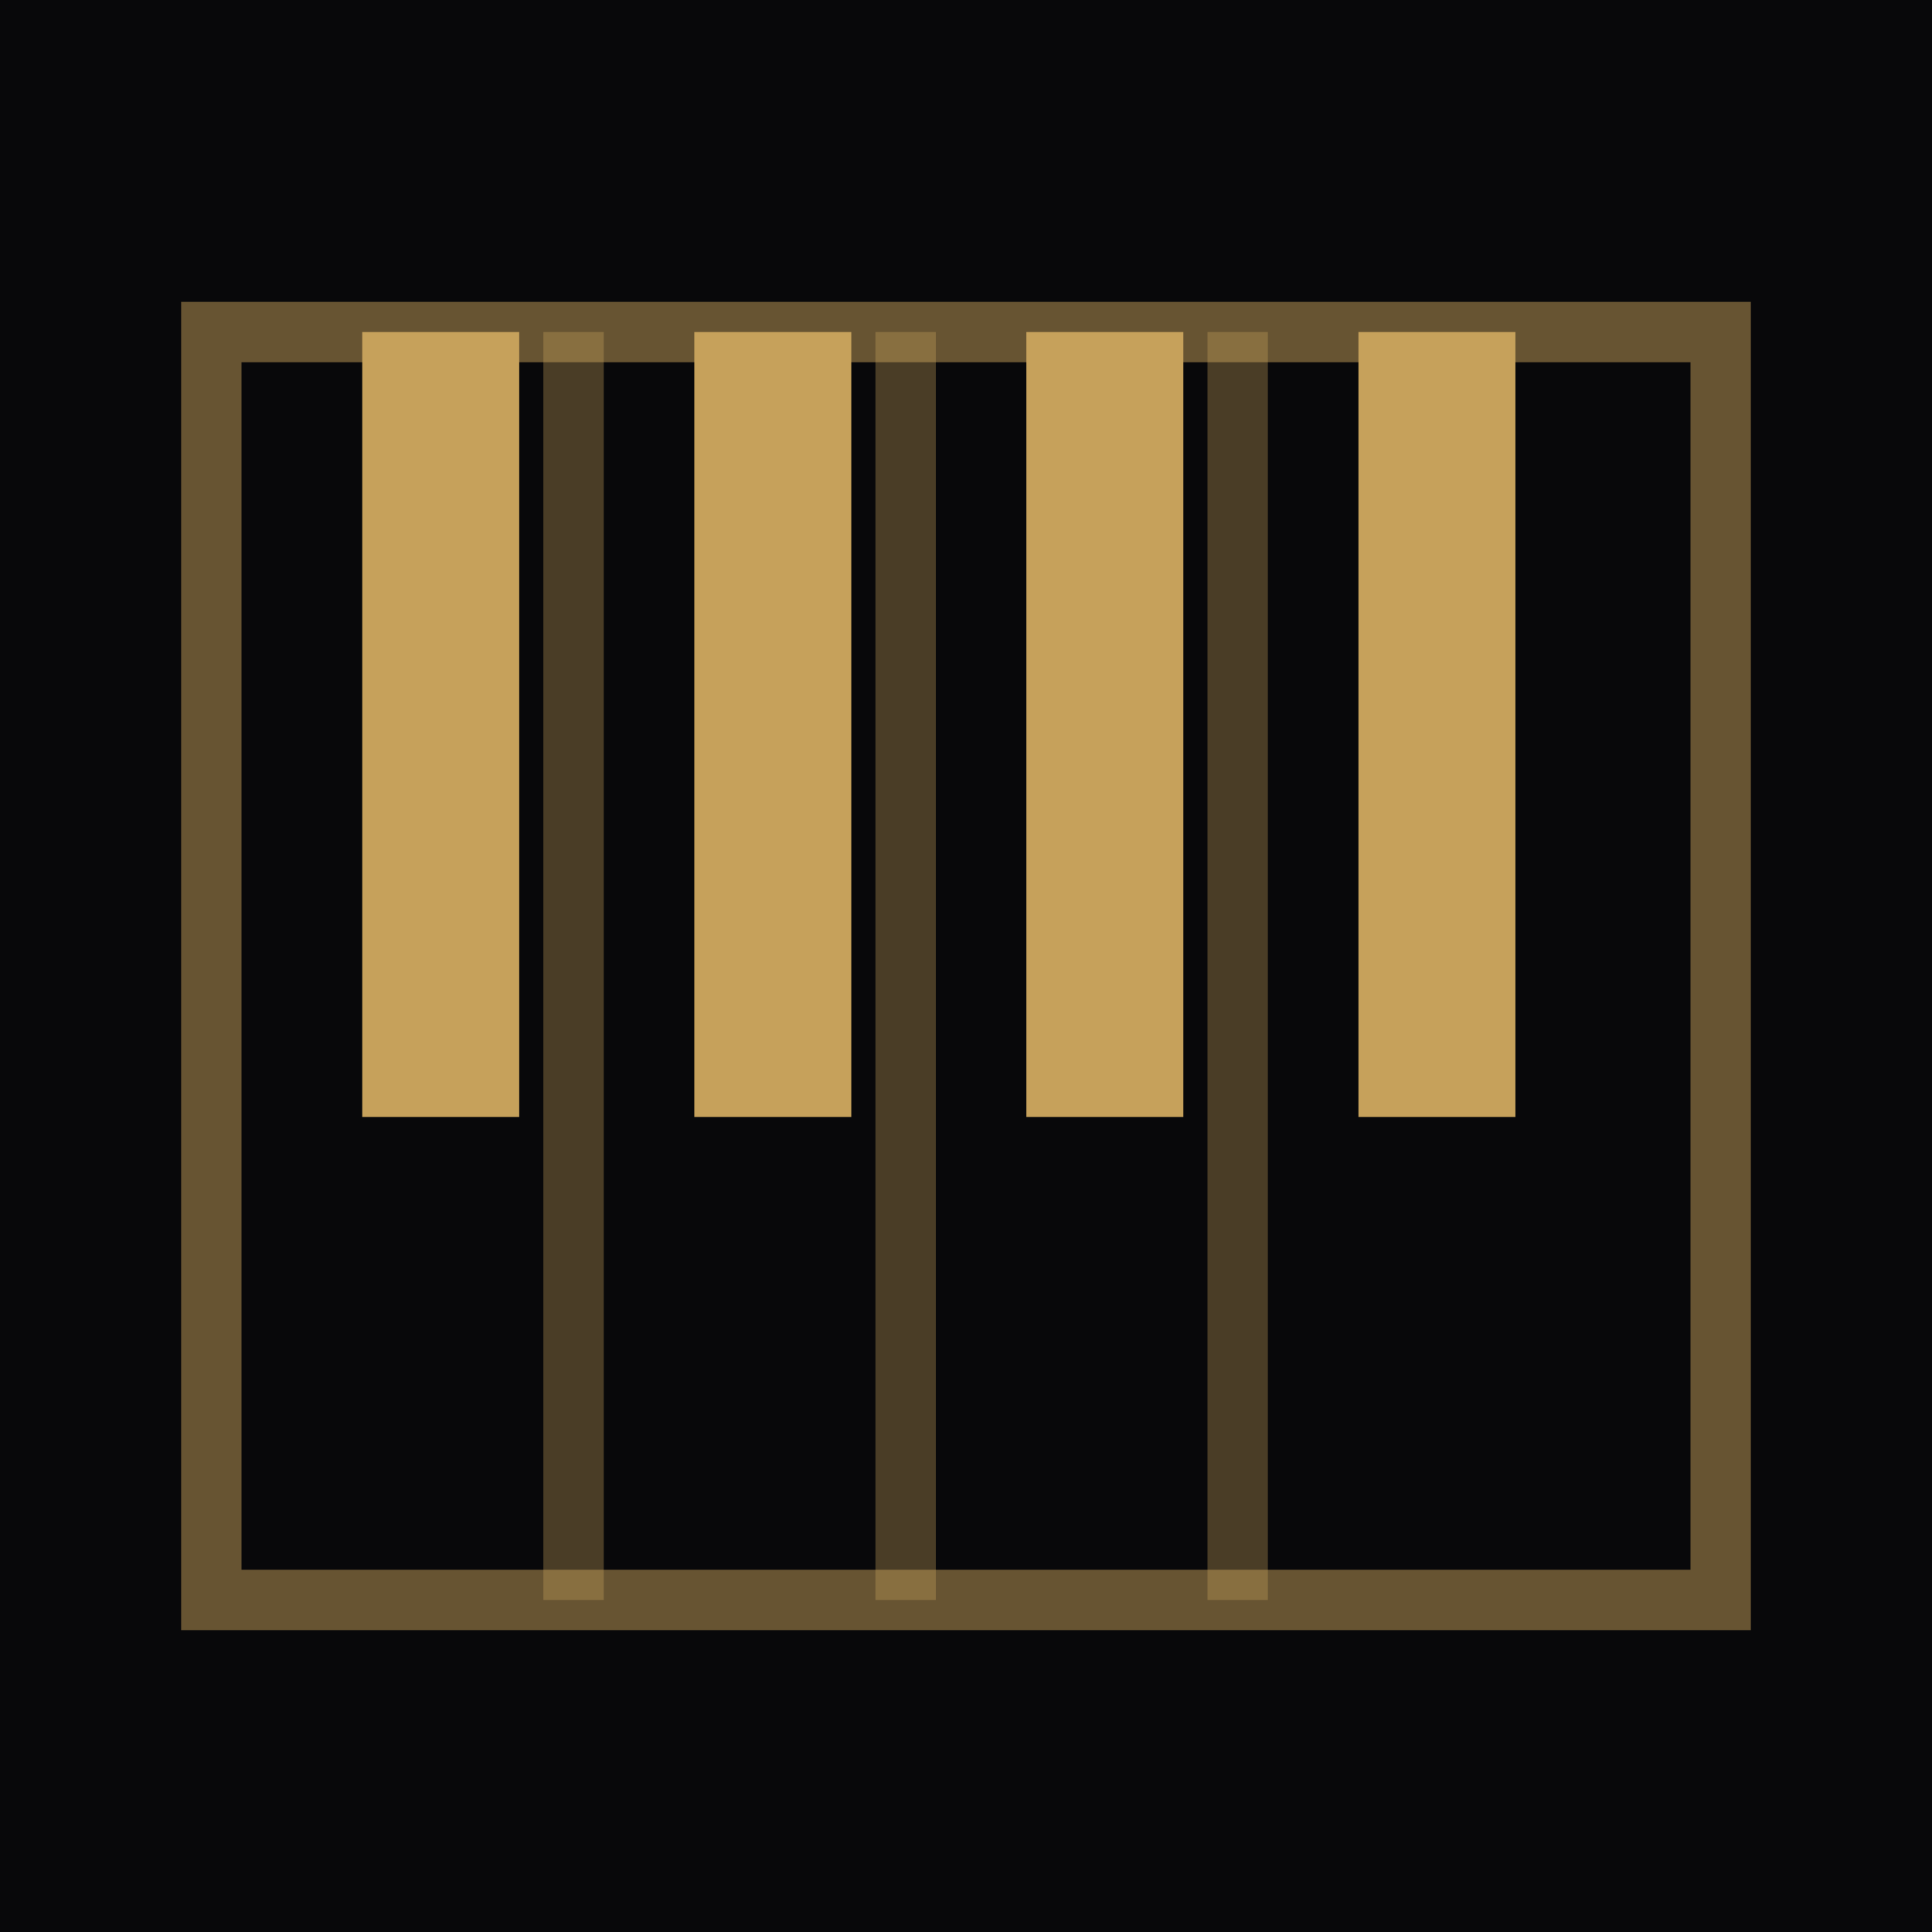
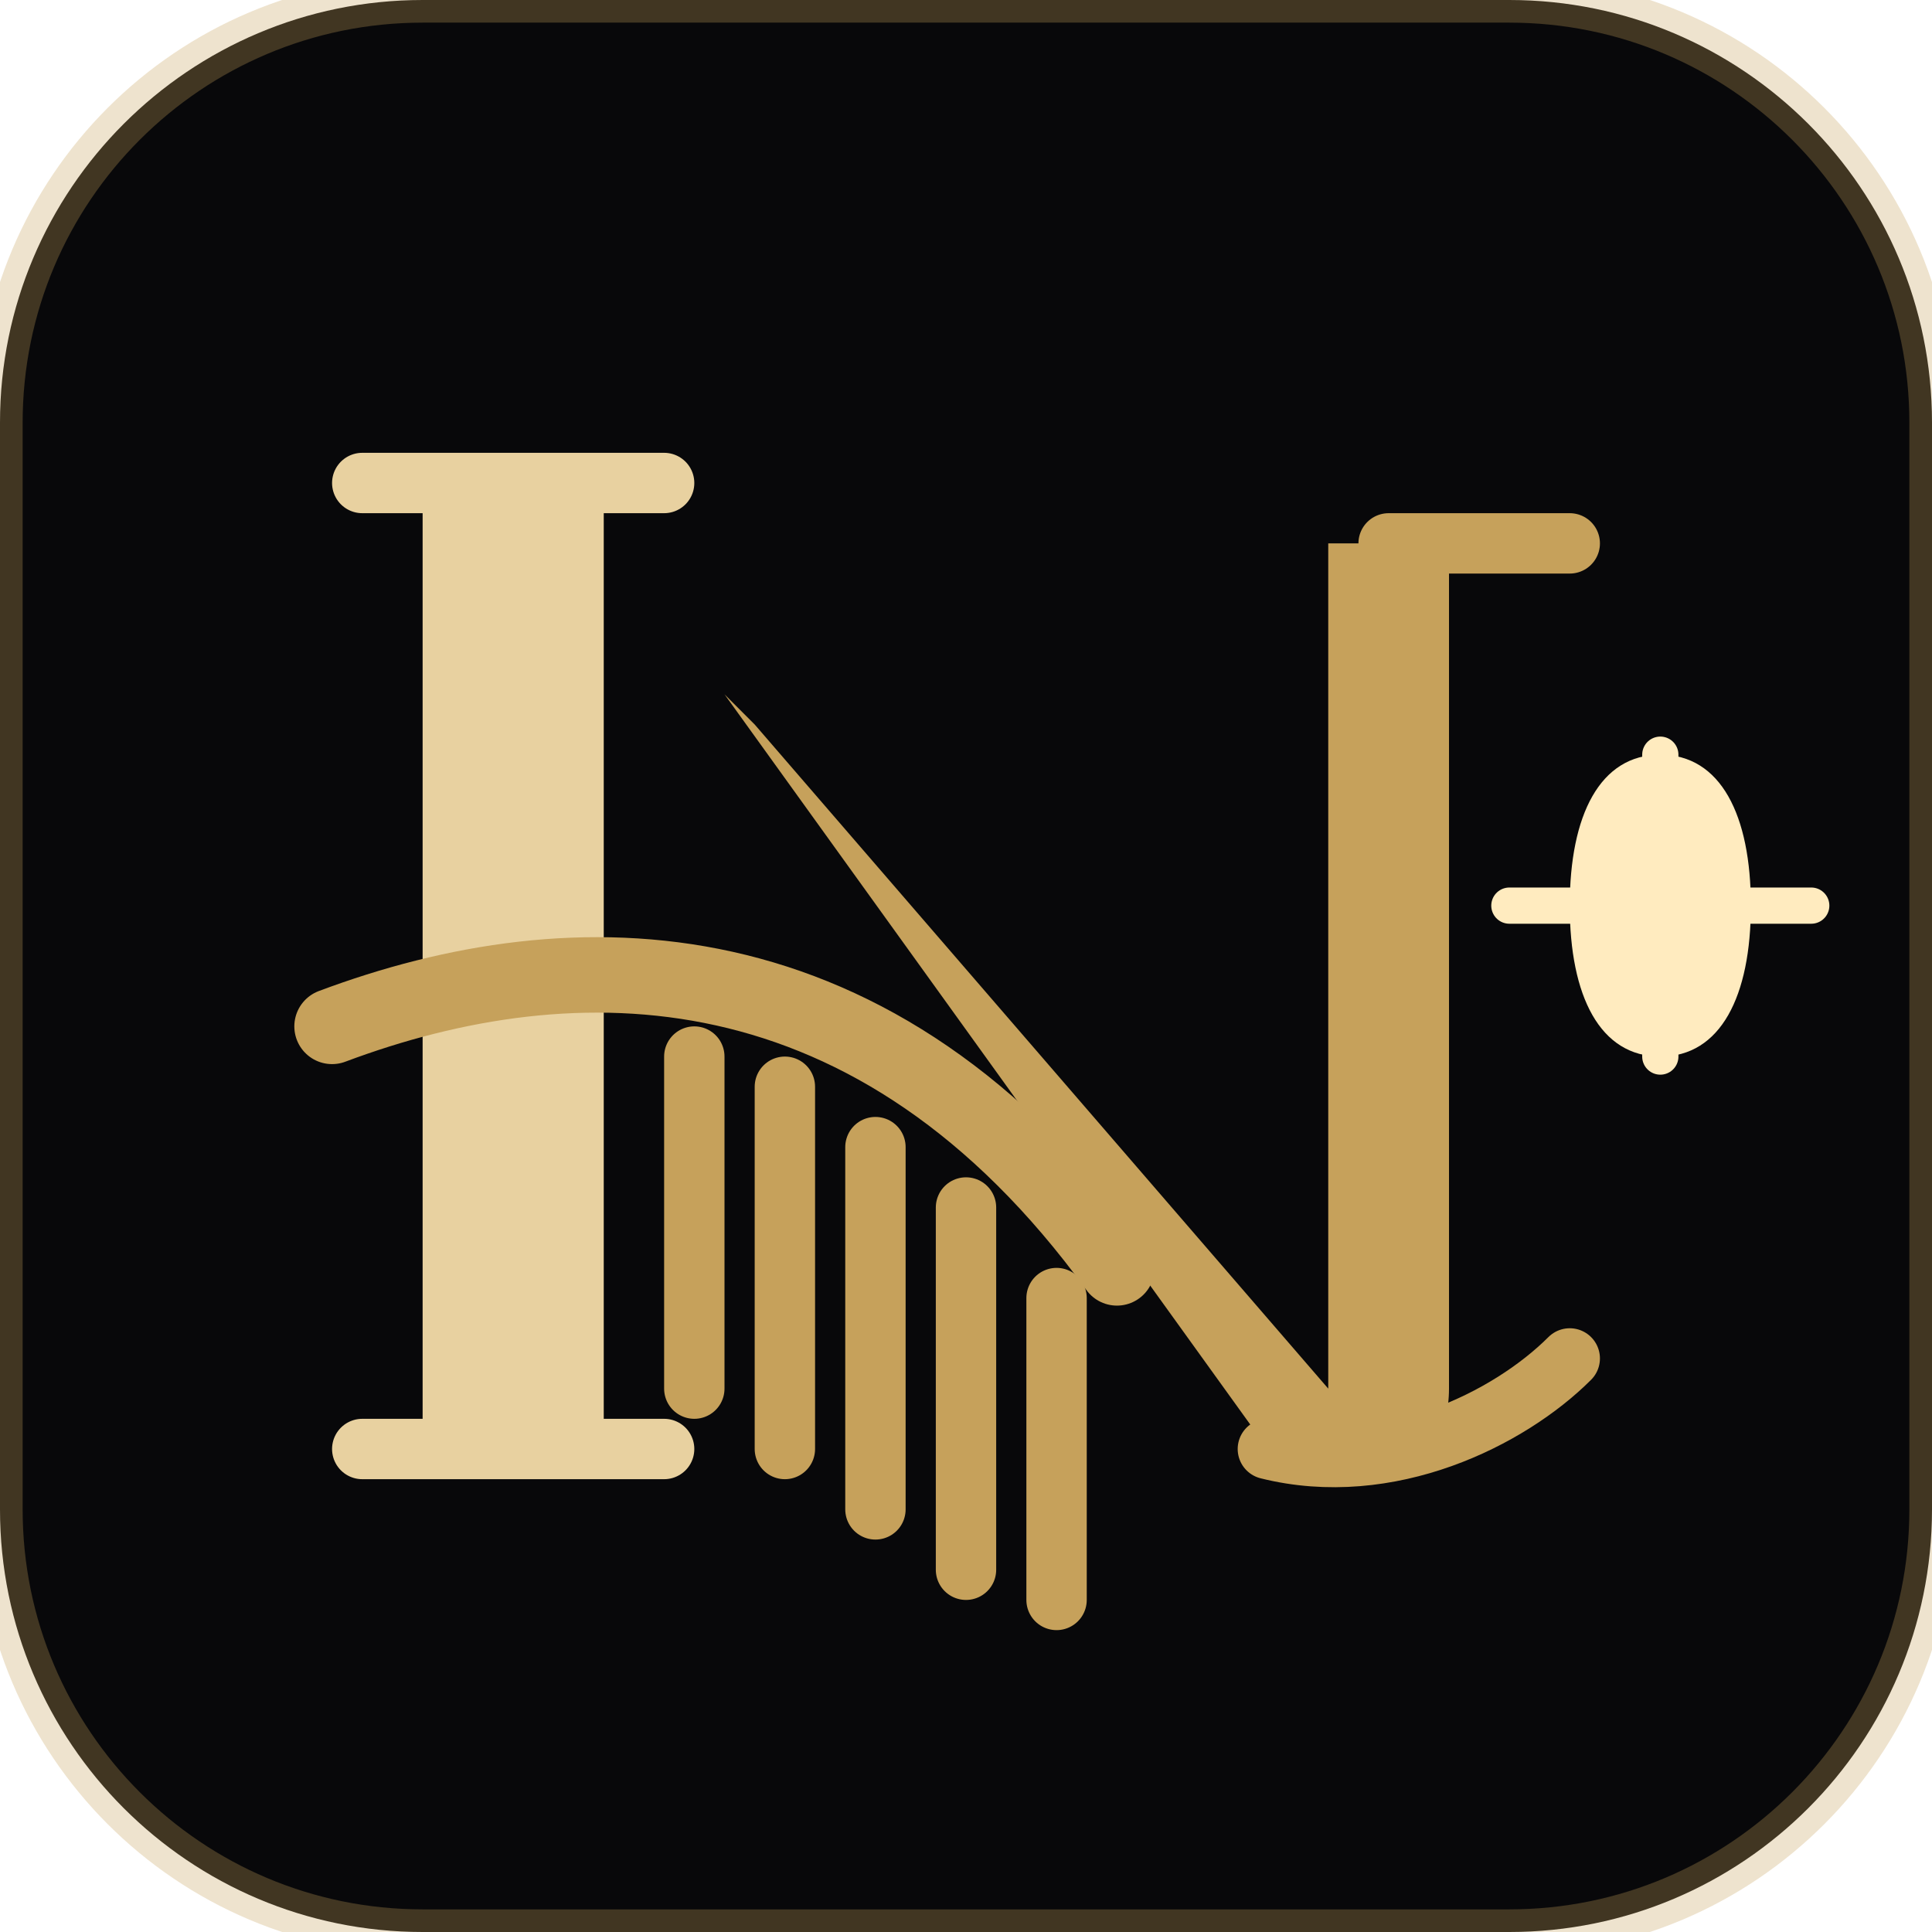
- <svg xmlns="http://www.w3.org/2000/svg" viewBox="0 0 32 32">
-   <rect width="32" height="32" fill="#08080A" />
-   <rect x="3.5" y="5.5" width="25" height="21" fill="none" stroke="#C6A15B" stroke-opacity="0.5" />
-   <path d="M9.5 5.5v21M15 5.5v21M20.5 5.5v21" stroke="#C6A15B" stroke-opacity="0.35" />
-   <rect x="6" y="5.5" width="2.6" height="13" fill="#C6A15B" />
-   <rect x="11.5" y="5.5" width="2.6" height="13" fill="#C6A15B" />
-   <rect x="17" y="5.5" width="2.6" height="13" fill="#C6A15B" />
-   <rect x="22.5" y="5.5" width="2.6" height="13" fill="#C6A15B" />
+ <svg xmlns="http://www.w3.org/2000/svg" viewBox="0 0 64 64" fill="none">
+   <rect width="64" height="64" rx="14" fill="#08080A" />
+   <rect width="64" height="64" rx="14" stroke="#C6A15B" stroke-opacity="0.3" stroke-width="1.5" />
+   <path d="M14 16h6v32h-6z" fill="#E8D1A0" />
+   <path d="M12 16h10M12 48h10" stroke="#E8D1A0" stroke-width="2" stroke-linecap="round" />
+   <path d="M11 34c8-3 18-3 26 8" stroke="#C6A15B" stroke-width="2.5" stroke-linecap="round" />
+   <path d="M23 35v11M26 36v12M29 38v12M32 40v12M35 43v10" stroke="#C6A15B" stroke-width="2" stroke-linecap="round" />
+   <path d="M25 24l19 22V18h4v28c0 3-3 4-6 2L24 23z" fill="#C6A15B" />
+   <path d="M46 18h6" stroke="#C6A15B" stroke-width="2" stroke-linecap="round" />
+   <path d="M42 48c4 1 8-1 10-3" stroke="#C6A15B" stroke-width="2" stroke-linecap="round" />
+   <path d="M52 30c0-3 1-5 3-5 2 0 3 2 3 5 0 3-1 5-3 5-2 0-3-2-3-5z" fill="#FFEBBF" />
+   <path d="M50 30h10M55 25v10" stroke="#FFEBBF" stroke-width="1.2" stroke-linecap="round" />
</svg>
